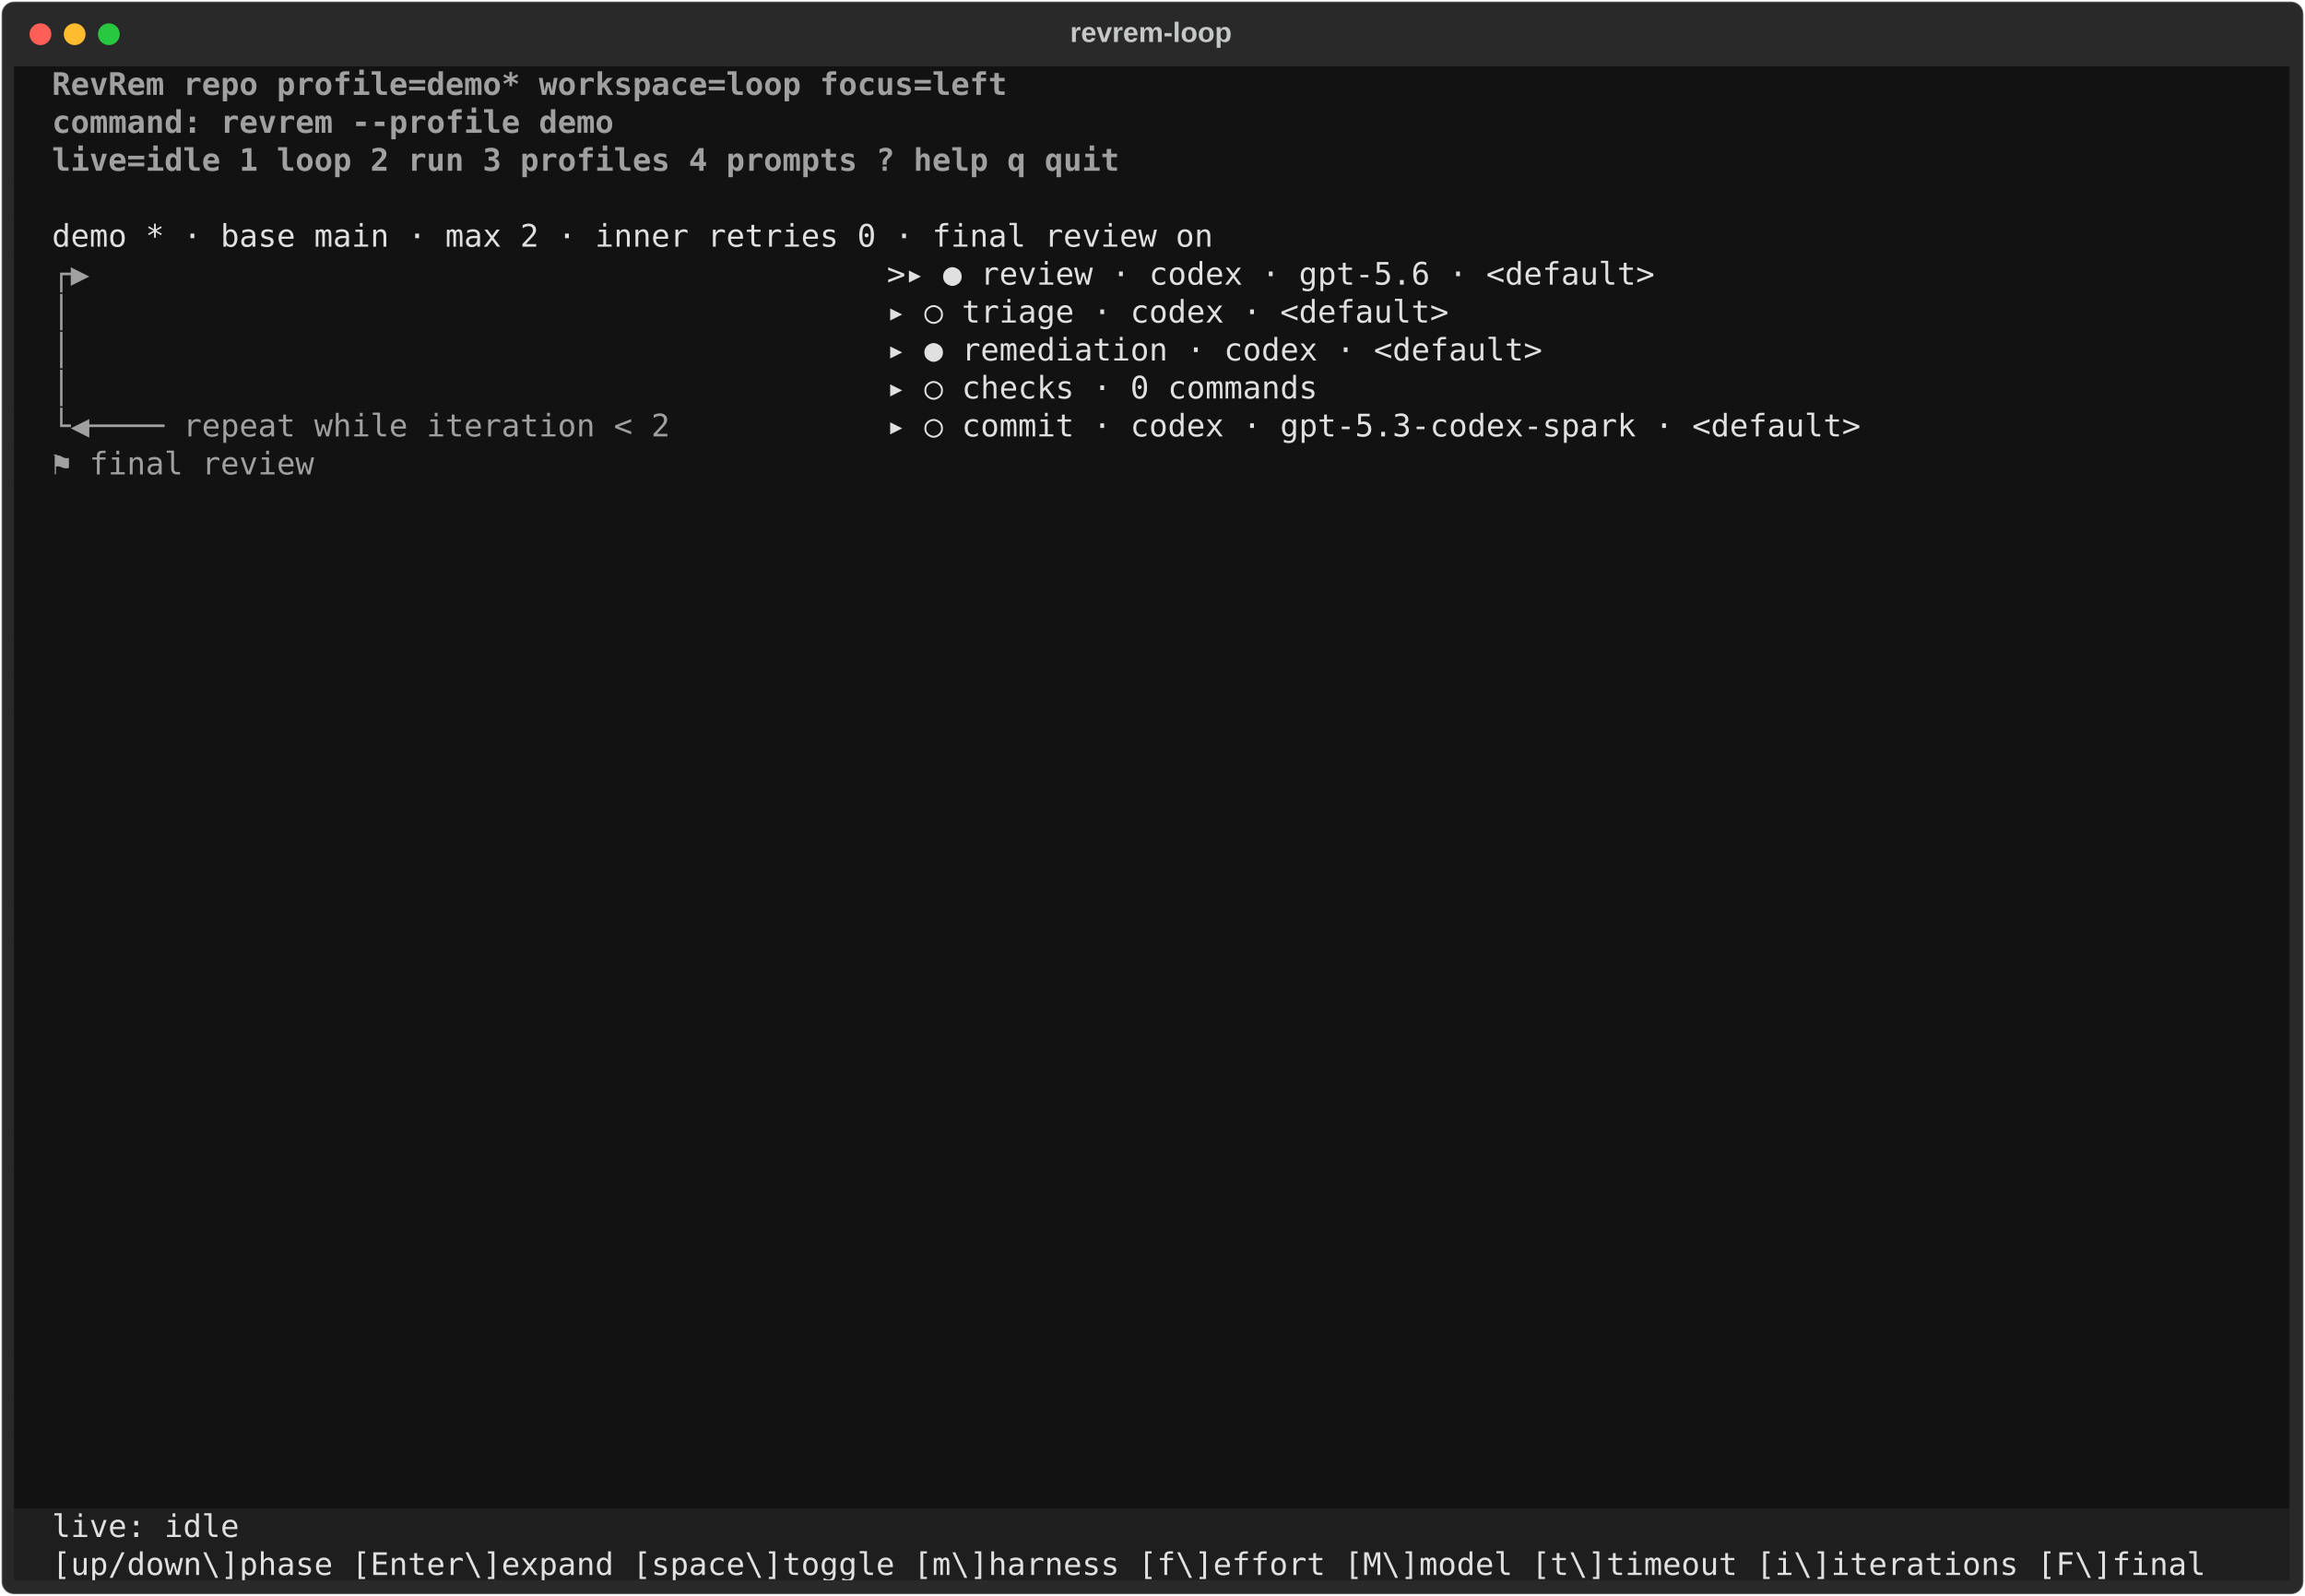
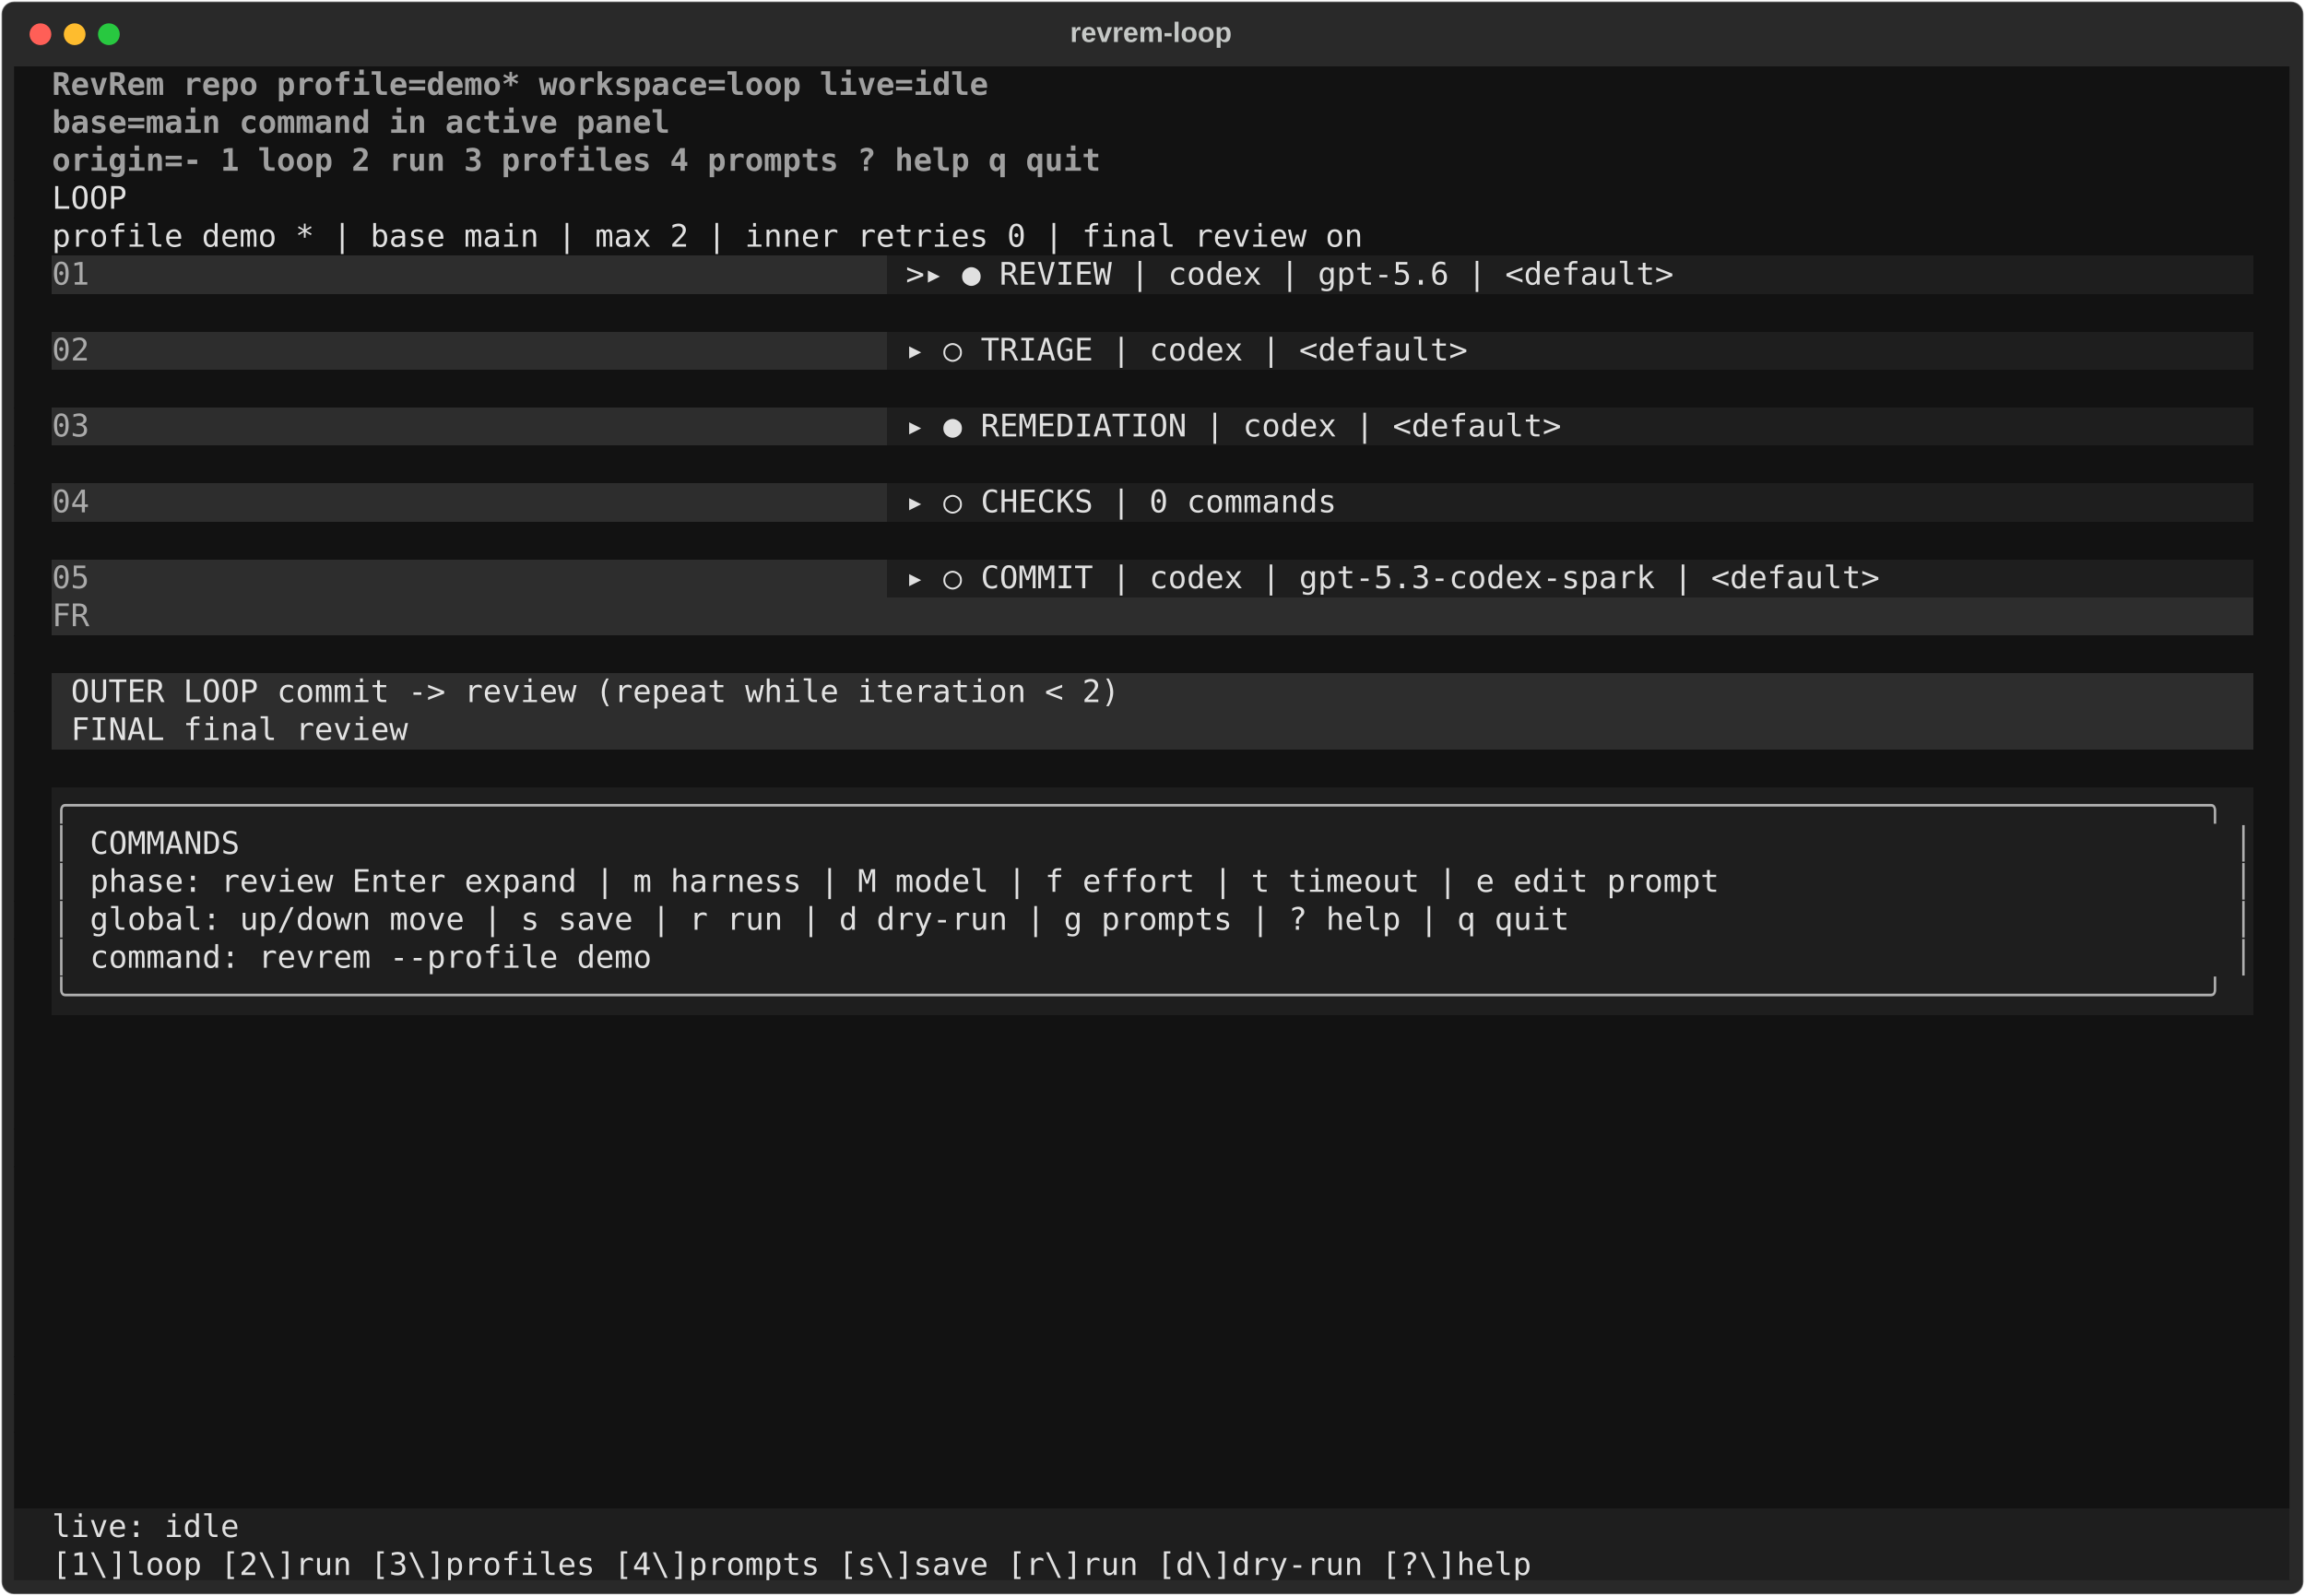
<svg xmlns="http://www.w3.org/2000/svg" class="rich-terminal" viewBox="0 0 1482 1026.0">
  <style>

    @font-face {
        font-family: "Fira Code";
        src: local("FiraCode-Regular"),
                url("https://cdnjs.cloudflare.com/ajax/libs/firacode/6.2.0/woff2/FiraCode-Regular.woff2") format("woff2"),
                url("https://cdnjs.cloudflare.com/ajax/libs/firacode/6.2.0/woff/FiraCode-Regular.woff") format("woff");
        font-style: normal;
        font-weight: 400;
    }
    @font-face {
        font-family: "Fira Code";
        src: local("FiraCode-Bold"),
                url("https://cdnjs.cloudflare.com/ajax/libs/firacode/6.2.0/woff2/FiraCode-Bold.woff2") format("woff2"),
                url("https://cdnjs.cloudflare.com/ajax/libs/firacode/6.2.0/woff/FiraCode-Bold.woff") format("woff");
        font-style: bold;
        font-weight: 700;
    }

    .terminal-ID-matrix {
        font-family: Fira Code, monospace;
        font-size: 20px;
        line-height: 24.4px;
        font-variant-east-asian: full-width;
    }

    .terminal-ID-title {
        font-size: 18px;
        font-weight: bold;
        font-family: arial;
    }

    .terminal-ID-r1 { fill: #c5c8c6 }
.terminal-ID-r2 { fill: #a0a0a0;font-weight: bold }
.terminal-ID-r3 { fill: #e0e0e0 }
- .terminal-ID-r4 { fill: #a0a0a0 }
+ .terminal-ID-r4 { fill: #aaaaaa }
+ .terminal-ID-r5 { fill: #e3e3e3 }
+ .terminal-ID-r6 { fill: #b0b0b0 }
+ .terminal-ID-r7 { fill: #e1e1e1 }
    </style>
  <defs>
    <clipPath id="terminal-ID-clip-terminal">
      <rect x="0" y="0" width="1463.0" height="975.0" />
    </clipPath>
    <clipPath id="terminal-ID-line-0">
      <rect x="0" y="1.5" width="1464" height="24.65" />
    </clipPath>
    <clipPath id="terminal-ID-line-1">
      <rect x="0" y="25.9" width="1464" height="24.65" />
    </clipPath>
    <clipPath id="terminal-ID-line-2">
      <rect x="0" y="50.3" width="1464" height="24.65" />
    </clipPath>
    <clipPath id="terminal-ID-line-3">
      <rect x="0" y="74.7" width="1464" height="24.65" />
    </clipPath>
    <clipPath id="terminal-ID-line-4">
      <rect x="0" y="99.1" width="1464" height="24.65" />
    </clipPath>
    <clipPath id="terminal-ID-line-5">
      <rect x="0" y="123.5" width="1464" height="24.65" />
    </clipPath>
    <clipPath id="terminal-ID-line-6">
      <rect x="0" y="147.9" width="1464" height="24.65" />
    </clipPath>
    <clipPath id="terminal-ID-line-7">
      <rect x="0" y="172.3" width="1464" height="24.65" />
    </clipPath>
    <clipPath id="terminal-ID-line-8">
      <rect x="0" y="196.7" width="1464" height="24.65" />
    </clipPath>
    <clipPath id="terminal-ID-line-9">
      <rect x="0" y="221.1" width="1464" height="24.65" />
    </clipPath>
    <clipPath id="terminal-ID-line-10">
      <rect x="0" y="245.5" width="1464" height="24.65" />
    </clipPath>
    <clipPath id="terminal-ID-line-11">
      <rect x="0" y="269.9" width="1464" height="24.65" />
    </clipPath>
    <clipPath id="terminal-ID-line-12">
      <rect x="0" y="294.3" width="1464" height="24.65" />
    </clipPath>
    <clipPath id="terminal-ID-line-13">
      <rect x="0" y="318.7" width="1464" height="24.65" />
    </clipPath>
    <clipPath id="terminal-ID-line-14">
      <rect x="0" y="343.1" width="1464" height="24.65" />
    </clipPath>
    <clipPath id="terminal-ID-line-15">
      <rect x="0" y="367.5" width="1464" height="24.65" />
    </clipPath>
    <clipPath id="terminal-ID-line-16">
      <rect x="0" y="391.9" width="1464" height="24.65" />
    </clipPath>
    <clipPath id="terminal-ID-line-17">
      <rect x="0" y="416.3" width="1464" height="24.65" />
    </clipPath>
    <clipPath id="terminal-ID-line-18">
      <rect x="0" y="440.7" width="1464" height="24.65" />
    </clipPath>
    <clipPath id="terminal-ID-line-19">
      <rect x="0" y="465.1" width="1464" height="24.65" />
    </clipPath>
    <clipPath id="terminal-ID-line-20">
      <rect x="0" y="489.5" width="1464" height="24.65" />
    </clipPath>
    <clipPath id="terminal-ID-line-21">
      <rect x="0" y="513.9" width="1464" height="24.65" />
    </clipPath>
    <clipPath id="terminal-ID-line-22">
      <rect x="0" y="538.3" width="1464" height="24.65" />
    </clipPath>
    <clipPath id="terminal-ID-line-23">
      <rect x="0" y="562.7" width="1464" height="24.65" />
    </clipPath>
    <clipPath id="terminal-ID-line-24">
      <rect x="0" y="587.1" width="1464" height="24.65" />
    </clipPath>
    <clipPath id="terminal-ID-line-25">
      <rect x="0" y="611.5" width="1464" height="24.65" />
    </clipPath>
    <clipPath id="terminal-ID-line-26">
      <rect x="0" y="635.9" width="1464" height="24.65" />
    </clipPath>
    <clipPath id="terminal-ID-line-27">
      <rect x="0" y="660.3" width="1464" height="24.65" />
    </clipPath>
    <clipPath id="terminal-ID-line-28">
      <rect x="0" y="684.7" width="1464" height="24.65" />
    </clipPath>
    <clipPath id="terminal-ID-line-29">
      <rect x="0" y="709.1" width="1464" height="24.65" />
    </clipPath>
    <clipPath id="terminal-ID-line-30">
      <rect x="0" y="733.5" width="1464" height="24.65" />
    </clipPath>
    <clipPath id="terminal-ID-line-31">
      <rect x="0" y="757.9" width="1464" height="24.65" />
    </clipPath>
    <clipPath id="terminal-ID-line-32">
      <rect x="0" y="782.3" width="1464" height="24.65" />
    </clipPath>
    <clipPath id="terminal-ID-line-33">
      <rect x="0" y="806.7" width="1464" height="24.65" />
    </clipPath>
    <clipPath id="terminal-ID-line-34">
      <rect x="0" y="831.1" width="1464" height="24.65" />
    </clipPath>
    <clipPath id="terminal-ID-line-35">
      <rect x="0" y="855.5" width="1464" height="24.65" />
    </clipPath>
    <clipPath id="terminal-ID-line-36">
      <rect x="0" y="879.9" width="1464" height="24.65" />
    </clipPath>
    <clipPath id="terminal-ID-line-37">
      <rect x="0" y="904.3" width="1464" height="24.65" />
    </clipPath>
    <clipPath id="terminal-ID-line-38">
      <rect x="0" y="928.7" width="1464" height="24.65" />
    </clipPath>
  </defs>
  <rect fill="#292929" stroke="rgba(255,255,255,0.35)" stroke-width="1" x="1" y="1" width="1480" height="1024" rx="8" />
  <text class="terminal-ID-title" fill="#c5c8c6" text-anchor="middle" x="740" y="27">revrem-loop</text>
  <g transform="translate(26,22)">
    <circle cx="0" cy="0" r="7" fill="#ff5f57" />
    <circle cx="22" cy="0" r="7" fill="#febc2e" />
    <circle cx="44" cy="0" r="7" fill="#28c840" />
  </g>
  <g transform="translate(9, 41)" clip-path="url(#terminal-ID-clip-terminal)">
    <rect fill="#121212" x="0" y="1.5" width="24.4" height="24.65" shape-rendering="crispEdges" />
-     <rect fill="#121212" x="24.4" y="1.5" width="671" height="24.65" shape-rendering="crispEdges" />
-     <rect fill="#121212" x="695.4" y="1.5" width="768.6" height="24.65" shape-rendering="crispEdges" />
+     <rect fill="#121212" x="24.4" y="1.5" width="658.8" height="24.65" shape-rendering="crispEdges" />
+     <rect fill="#121212" x="683.2" y="1.5" width="780.8" height="24.65" shape-rendering="crispEdges" />
    <rect fill="#121212" x="0" y="25.9" width="24.4" height="24.65" shape-rendering="crispEdges" />
-     <rect fill="#121212" x="24.4" y="25.9" width="366" height="24.65" shape-rendering="crispEdges" />
-     <rect fill="#121212" x="390.4" y="25.9" width="1073.6" height="24.65" shape-rendering="crispEdges" />
+     <rect fill="#121212" x="24.4" y="25.9" width="414.8" height="24.65" shape-rendering="crispEdges" />
+     <rect fill="#121212" x="439.2" y="25.9" width="1024.8" height="24.65" shape-rendering="crispEdges" />
    <rect fill="#121212" x="0" y="50.3" width="24.4" height="24.65" shape-rendering="crispEdges" />
-     <rect fill="#121212" x="24.4" y="50.3" width="732" height="24.65" shape-rendering="crispEdges" />
-     <rect fill="#121212" x="756.4" y="50.3" width="707.6" height="24.65" shape-rendering="crispEdges" />
+     <rect fill="#121212" x="24.4" y="50.3" width="719.8" height="24.65" shape-rendering="crispEdges" />
+     <rect fill="#121212" x="744.2" y="50.3" width="719.8" height="24.65" shape-rendering="crispEdges" />
    <rect fill="#121212" x="0" y="74.7" width="24.4" height="24.65" shape-rendering="crispEdges" />
-     <rect fill="#121212" x="24.4" y="74.7" width="1415.2" height="24.65" shape-rendering="crispEdges" />
-     <rect fill="#121212" x="1439.6" y="74.7" width="24.4" height="24.65" shape-rendering="crispEdges" />
+     <rect fill="#121212" x="24.4" y="74.7" width="48.8" height="24.65" shape-rendering="crispEdges" />
+     <rect fill="#121212" x="73.2" y="74.7" width="1390.8" height="24.65" shape-rendering="crispEdges" />
    <rect fill="#121212" x="0" y="99.1" width="24.4" height="24.65" shape-rendering="crispEdges" />
-     <rect fill="#121212" x="24.4" y="99.1" width="756.4" height="24.65" shape-rendering="crispEdges" />
-     <rect fill="#121212" x="780.8" y="99.1" width="683.2" height="24.65" shape-rendering="crispEdges" />
+     <rect fill="#121212" x="24.4" y="99.1" width="854" height="24.65" shape-rendering="crispEdges" />
+     <rect fill="#121212" x="878.4" y="99.1" width="585.6" height="24.65" shape-rendering="crispEdges" />
    <rect fill="#121212" x="0" y="123.5" width="24.4" height="24.65" shape-rendering="crispEdges" />
-     <rect fill="#121212" x="24.4" y="123.5" width="24.4" height="24.65" shape-rendering="crispEdges" />
-     <rect fill="#121212" x="48.8" y="123.5" width="512.4" height="24.65" shape-rendering="crispEdges" />
-     <rect fill="#121212" x="561.2" y="123.5" width="500.2" height="24.65" shape-rendering="crispEdges" />
-     <rect fill="#121212" x="1061.4" y="123.5" width="402.6" height="24.65" shape-rendering="crispEdges" />
-     <rect fill="#121212" x="0" y="147.9" width="24.4" height="24.65" shape-rendering="crispEdges" />
-     <rect fill="#121212" x="24.4" y="147.9" width="12.2" height="24.65" shape-rendering="crispEdges" />
-     <rect fill="#121212" x="36.6" y="147.9" width="524.6" height="24.65" shape-rendering="crispEdges" />
-     <rect fill="#121212" x="561.2" y="147.9" width="378.2" height="24.65" shape-rendering="crispEdges" />
-     <rect fill="#121212" x="939.4" y="147.9" width="524.6" height="24.65" shape-rendering="crispEdges" />
+     <rect fill="#2d2d2d" x="24.4" y="123.5" width="24.4" height="24.65" shape-rendering="crispEdges" />
+     <rect fill="#2d2d2d" x="48.8" y="123.5" width="512.4" height="24.65" shape-rendering="crispEdges" />
+     <rect fill="#1e1e1e" x="561.2" y="123.5" width="12.2" height="24.65" shape-rendering="crispEdges" />
+     <rect fill="#1e1e1e" x="573.4" y="123.5" width="561.2" height="24.65" shape-rendering="crispEdges" />
+     <rect fill="#1e1e1e" x="1134.6" y="123.5" width="305" height="24.65" shape-rendering="crispEdges" />
+     <rect fill="#121212" x="1439.6" y="123.5" width="24.4" height="24.65" shape-rendering="crispEdges" />
+     <rect fill="#121212" x="0" y="147.9" width="1464" height="24.65" shape-rendering="crispEdges" />
    <rect fill="#121212" x="0" y="172.3" width="24.4" height="24.65" shape-rendering="crispEdges" />
-     <rect fill="#121212" x="24.4" y="172.3" width="12.2" height="24.65" shape-rendering="crispEdges" />
-     <rect fill="#121212" x="36.6" y="172.3" width="524.6" height="24.65" shape-rendering="crispEdges" />
-     <rect fill="#121212" x="561.2" y="172.3" width="439.2" height="24.65" shape-rendering="crispEdges" />
-     <rect fill="#121212" x="1000.4" y="172.3" width="463.6" height="24.65" shape-rendering="crispEdges" />
-     <rect fill="#121212" x="0" y="196.7" width="24.4" height="24.65" shape-rendering="crispEdges" />
-     <rect fill="#121212" x="24.4" y="196.7" width="12.2" height="24.65" shape-rendering="crispEdges" />
-     <rect fill="#121212" x="36.6" y="196.7" width="524.6" height="24.65" shape-rendering="crispEdges" />
-     <rect fill="#121212" x="561.2" y="196.7" width="292.8" height="24.65" shape-rendering="crispEdges" />
-     <rect fill="#121212" x="854" y="196.7" width="610" height="24.65" shape-rendering="crispEdges" />
+     <rect fill="#2d2d2d" x="24.4" y="172.3" width="24.4" height="24.65" shape-rendering="crispEdges" />
+     <rect fill="#2d2d2d" x="48.8" y="172.3" width="512.4" height="24.65" shape-rendering="crispEdges" />
+     <rect fill="#1e1e1e" x="561.2" y="172.3" width="12.2" height="24.65" shape-rendering="crispEdges" />
+     <rect fill="#1e1e1e" x="573.4" y="172.3" width="439.2" height="24.65" shape-rendering="crispEdges" />
+     <rect fill="#1e1e1e" x="1012.6" y="172.3" width="427" height="24.65" shape-rendering="crispEdges" />
+     <rect fill="#121212" x="1439.6" y="172.3" width="24.4" height="24.65" shape-rendering="crispEdges" />
+     <rect fill="#121212" x="0" y="196.7" width="1464" height="24.65" shape-rendering="crispEdges" />
    <rect fill="#121212" x="0" y="221.1" width="24.4" height="24.65" shape-rendering="crispEdges" />
-     <rect fill="#121212" x="24.4" y="221.1" width="402.6" height="24.65" shape-rendering="crispEdges" />
-     <rect fill="#121212" x="427" y="221.1" width="134.2" height="24.65" shape-rendering="crispEdges" />
-     <rect fill="#121212" x="561.2" y="221.1" width="646.6" height="24.65" shape-rendering="crispEdges" />
-     <rect fill="#121212" x="1207.8" y="221.1" width="256.2" height="24.65" shape-rendering="crispEdges" />
-     <rect fill="#121212" x="0" y="245.5" width="24.4" height="24.65" shape-rendering="crispEdges" />
-     <rect fill="#121212" x="24.4" y="245.5" width="170.8" height="24.65" shape-rendering="crispEdges" />
-     <rect fill="#121212" x="195.2" y="245.5" width="1268.8" height="24.65" shape-rendering="crispEdges" />
-     <rect fill="#121212" x="0" y="269.9" width="1464" height="24.65" shape-rendering="crispEdges" />
+     <rect fill="#2d2d2d" x="24.4" y="221.1" width="24.4" height="24.65" shape-rendering="crispEdges" />
+     <rect fill="#2d2d2d" x="48.8" y="221.1" width="512.4" height="24.65" shape-rendering="crispEdges" />
+     <rect fill="#1e1e1e" x="561.2" y="221.1" width="12.2" height="24.65" shape-rendering="crispEdges" />
+     <rect fill="#1e1e1e" x="573.4" y="221.1" width="439.2" height="24.65" shape-rendering="crispEdges" />
+     <rect fill="#1e1e1e" x="1012.6" y="221.1" width="427" height="24.65" shape-rendering="crispEdges" />
+     <rect fill="#121212" x="1439.6" y="221.1" width="24.4" height="24.65" shape-rendering="crispEdges" />
+     <rect fill="#121212" x="0" y="245.5" width="1464" height="24.65" shape-rendering="crispEdges" />
+     <rect fill="#121212" x="0" y="269.9" width="24.4" height="24.65" shape-rendering="crispEdges" />
+     <rect fill="#2d2d2d" x="24.4" y="269.9" width="24.4" height="24.65" shape-rendering="crispEdges" />
+     <rect fill="#2d2d2d" x="48.8" y="269.9" width="512.4" height="24.65" shape-rendering="crispEdges" />
+     <rect fill="#1e1e1e" x="561.2" y="269.9" width="12.2" height="24.65" shape-rendering="crispEdges" />
+     <rect fill="#1e1e1e" x="573.4" y="269.9" width="353.8" height="24.65" shape-rendering="crispEdges" />
+     <rect fill="#1e1e1e" x="927.2" y="269.9" width="512.4" height="24.65" shape-rendering="crispEdges" />
+     <rect fill="#121212" x="1439.6" y="269.9" width="24.4" height="24.65" shape-rendering="crispEdges" />
    <rect fill="#121212" x="0" y="294.3" width="1464" height="24.65" shape-rendering="crispEdges" />
-     <rect fill="#121212" x="0" y="318.7" width="1464" height="24.65" shape-rendering="crispEdges" />
-     <rect fill="#121212" x="0" y="343.1" width="1464" height="24.65" shape-rendering="crispEdges" />
+     <rect fill="#121212" x="0" y="318.7" width="24.4" height="24.65" shape-rendering="crispEdges" />
+     <rect fill="#2d2d2d" x="24.4" y="318.7" width="24.4" height="24.65" shape-rendering="crispEdges" />
+     <rect fill="#2d2d2d" x="48.8" y="318.7" width="512.4" height="24.65" shape-rendering="crispEdges" />
+     <rect fill="#1e1e1e" x="561.2" y="318.7" width="12.2" height="24.65" shape-rendering="crispEdges" />
+     <rect fill="#1e1e1e" x="573.4" y="318.7" width="707.6" height="24.65" shape-rendering="crispEdges" />
+     <rect fill="#1e1e1e" x="1281" y="318.7" width="158.6" height="24.65" shape-rendering="crispEdges" />
+     <rect fill="#121212" x="1439.6" y="318.7" width="24.4" height="24.65" shape-rendering="crispEdges" />
+     <rect fill="#121212" x="0" y="343.1" width="24.4" height="24.65" shape-rendering="crispEdges" />
+     <rect fill="#2d2d2d" x="24.4" y="343.1" width="24.4" height="24.65" shape-rendering="crispEdges" />
+     <rect fill="#2d2d2d" x="48.8" y="343.1" width="1390.8" height="24.65" shape-rendering="crispEdges" />
+     <rect fill="#121212" x="1439.6" y="343.1" width="24.4" height="24.65" shape-rendering="crispEdges" />
    <rect fill="#121212" x="0" y="367.5" width="1464" height="24.65" shape-rendering="crispEdges" />
-     <rect fill="#121212" x="0" y="391.9" width="1464" height="24.65" shape-rendering="crispEdges" />
-     <rect fill="#121212" x="0" y="416.3" width="1464" height="24.65" shape-rendering="crispEdges" />
+     <rect fill="#121212" x="0" y="391.9" width="24.4" height="24.65" shape-rendering="crispEdges" />
+     <rect fill="#2d2d2d" x="24.4" y="391.9" width="12.2" height="24.65" shape-rendering="crispEdges" />
+     <rect fill="#2d2d2d" x="36.6" y="391.9" width="768.6" height="24.65" shape-rendering="crispEdges" />
+     <rect fill="#2d2d2d" x="805.2" y="391.9" width="634.4" height="24.65" shape-rendering="crispEdges" />
+     <rect fill="#121212" x="1439.6" y="391.9" width="24.4" height="24.65" shape-rendering="crispEdges" />
+     <rect fill="#121212" x="0" y="416.3" width="24.4" height="24.65" shape-rendering="crispEdges" />
+     <rect fill="#2d2d2d" x="24.4" y="416.3" width="12.2" height="24.65" shape-rendering="crispEdges" />
+     <rect fill="#2d2d2d" x="36.6" y="416.3" width="305" height="24.65" shape-rendering="crispEdges" />
+     <rect fill="#2d2d2d" x="341.6" y="416.3" width="1098" height="24.65" shape-rendering="crispEdges" />
+     <rect fill="#121212" x="1439.6" y="416.3" width="24.4" height="24.65" shape-rendering="crispEdges" />
    <rect fill="#121212" x="0" y="440.7" width="1464" height="24.65" shape-rendering="crispEdges" />
-     <rect fill="#121212" x="0" y="465.1" width="1464" height="24.65" shape-rendering="crispEdges" />
-     <rect fill="#121212" x="0" y="489.5" width="1464" height="24.65" shape-rendering="crispEdges" />
-     <rect fill="#121212" x="0" y="513.9" width="1464" height="24.65" shape-rendering="crispEdges" />
-     <rect fill="#121212" x="0" y="538.3" width="1464" height="24.65" shape-rendering="crispEdges" />
-     <rect fill="#121212" x="0" y="562.7" width="1464" height="24.65" shape-rendering="crispEdges" />
-     <rect fill="#121212" x="0" y="587.1" width="1464" height="24.65" shape-rendering="crispEdges" />
+     <rect fill="#121212" x="0" y="465.1" width="24.4" height="24.65" shape-rendering="crispEdges" />
+     <rect fill="#1e1e1e" x="24.4" y="465.1" width="1415.2" height="24.65" shape-rendering="crispEdges" />
+     <rect fill="#121212" x="1439.6" y="465.1" width="24.4" height="24.65" shape-rendering="crispEdges" />
+     <rect fill="#121212" x="0" y="489.5" width="24.4" height="24.65" shape-rendering="crispEdges" />
+     <rect fill="#1e1e1e" x="24.4" y="489.5" width="12.2" height="24.65" shape-rendering="crispEdges" />
+     <rect fill="#1e1e1e" x="36.6" y="489.5" width="12.2" height="24.65" shape-rendering="crispEdges" />
+     <rect fill="#1e1e1e" x="48.8" y="489.5" width="97.6" height="24.65" shape-rendering="crispEdges" />
+     <rect fill="#1e1e1e" x="146.4" y="489.5" width="1281" height="24.65" shape-rendering="crispEdges" />
+     <rect fill="#1e1e1e" x="1427.4" y="489.5" width="12.2" height="24.65" shape-rendering="crispEdges" />
+     <rect fill="#121212" x="1439.6" y="489.5" width="24.4" height="24.65" shape-rendering="crispEdges" />
+     <rect fill="#121212" x="0" y="513.9" width="24.4" height="24.65" shape-rendering="crispEdges" />
+     <rect fill="#1e1e1e" x="24.4" y="513.9" width="12.2" height="24.65" shape-rendering="crispEdges" />
+     <rect fill="#1e1e1e" x="36.6" y="513.9" width="12.2" height="24.65" shape-rendering="crispEdges" />
+     <rect fill="#1e1e1e" x="48.8" y="513.9" width="1098" height="24.65" shape-rendering="crispEdges" />
+     <rect fill="#1e1e1e" x="1146.8" y="513.9" width="280.6" height="24.65" shape-rendering="crispEdges" />
+     <rect fill="#1e1e1e" x="1427.4" y="513.9" width="12.2" height="24.65" shape-rendering="crispEdges" />
+     <rect fill="#121212" x="1439.6" y="513.9" width="24.4" height="24.65" shape-rendering="crispEdges" />
+     <rect fill="#121212" x="0" y="538.3" width="24.4" height="24.65" shape-rendering="crispEdges" />
+     <rect fill="#1e1e1e" x="24.4" y="538.3" width="12.2" height="24.65" shape-rendering="crispEdges" />
+     <rect fill="#1e1e1e" x="36.6" y="538.3" width="12.2" height="24.65" shape-rendering="crispEdges" />
+     <rect fill="#1e1e1e" x="48.8" y="538.3" width="963.8" height="24.65" shape-rendering="crispEdges" />
+     <rect fill="#1e1e1e" x="1012.6" y="538.3" width="414.8" height="24.65" shape-rendering="crispEdges" />
+     <rect fill="#1e1e1e" x="1427.4" y="538.3" width="12.2" height="24.65" shape-rendering="crispEdges" />
+     <rect fill="#121212" x="1439.6" y="538.3" width="24.4" height="24.65" shape-rendering="crispEdges" />
+     <rect fill="#121212" x="0" y="562.7" width="24.4" height="24.65" shape-rendering="crispEdges" />
+     <rect fill="#1e1e1e" x="24.4" y="562.7" width="12.2" height="24.65" shape-rendering="crispEdges" />
+     <rect fill="#1e1e1e" x="36.6" y="562.7" width="12.2" height="24.65" shape-rendering="crispEdges" />
+     <rect fill="#1e1e1e" x="48.8" y="562.7" width="366" height="24.65" shape-rendering="crispEdges" />
+     <rect fill="#1e1e1e" x="414.8" y="562.7" width="1012.6" height="24.65" shape-rendering="crispEdges" />
+     <rect fill="#1e1e1e" x="1427.4" y="562.7" width="12.2" height="24.65" shape-rendering="crispEdges" />
+     <rect fill="#121212" x="1439.6" y="562.7" width="24.4" height="24.65" shape-rendering="crispEdges" />
+     <rect fill="#121212" x="0" y="587.1" width="24.4" height="24.65" shape-rendering="crispEdges" />
+     <rect fill="#1e1e1e" x="24.4" y="587.1" width="1415.2" height="24.65" shape-rendering="crispEdges" />
+     <rect fill="#121212" x="1439.6" y="587.1" width="24.4" height="24.65" shape-rendering="crispEdges" />
    <rect fill="#121212" x="0" y="611.5" width="1464" height="24.65" shape-rendering="crispEdges" />
    <rect fill="#121212" x="0" y="635.9" width="1464" height="24.65" shape-rendering="crispEdges" />
    <rect fill="#121212" x="0" y="660.3" width="1464" height="24.65" shape-rendering="crispEdges" />
    <rect fill="#121212" x="0" y="684.7" width="1464" height="24.65" shape-rendering="crispEdges" />
    <rect fill="#121212" x="0" y="709.1" width="1464" height="24.65" shape-rendering="crispEdges" />
    <rect fill="#121212" x="0" y="733.5" width="1464" height="24.65" shape-rendering="crispEdges" />
    <rect fill="#121212" x="0" y="757.9" width="1464" height="24.65" shape-rendering="crispEdges" />
    <rect fill="#121212" x="0" y="782.3" width="1464" height="24.65" shape-rendering="crispEdges" />
    <rect fill="#121212" x="0" y="806.7" width="1464" height="24.65" shape-rendering="crispEdges" />
    <rect fill="#121212" x="0" y="831.1" width="1464" height="24.65" shape-rendering="crispEdges" />
    <rect fill="#121212" x="0" y="855.5" width="1464" height="24.65" shape-rendering="crispEdges" />
    <rect fill="#121212" x="0" y="879.9" width="1464" height="24.65" shape-rendering="crispEdges" />
    <rect fill="#121212" x="0" y="904.3" width="1464" height="24.65" shape-rendering="crispEdges" />
    <rect fill="#1e1e1e" x="0" y="928.7" width="24.4" height="24.65" shape-rendering="crispEdges" />
    <rect fill="#1e1e1e" x="24.4" y="928.7" width="122" height="24.65" shape-rendering="crispEdges" />
    <rect fill="#1e1e1e" x="146.4" y="928.7" width="1317.6" height="24.65" shape-rendering="crispEdges" />
    <rect fill="#1e1e1e" x="0" y="953.1" width="24.4" height="24.65" shape-rendering="crispEdges" />
-     <rect fill="#1e1e1e" x="24.4" y="953.1" width="1403" height="24.65" shape-rendering="crispEdges" />
-     <rect fill="#1e1e1e" x="1427.4" y="953.1" width="36.6" height="24.65" shape-rendering="crispEdges" />
+     <rect fill="#1e1e1e" x="24.4" y="953.1" width="963.8" height="24.65" shape-rendering="crispEdges" />
+     <rect fill="#1e1e1e" x="988.2" y="953.1" width="475.8" height="24.65" shape-rendering="crispEdges" />
    <g class="terminal-ID-matrix">
-       <text class="terminal-ID-r2" x="24.4" y="20" textLength="671" clip-path="url(#terminal-ID-line-0)">RevRem  repo  profile=demo*  workspace=loop  focus=left</text>
+       <text class="terminal-ID-r2" x="24.4" y="20" textLength="658.8" clip-path="url(#terminal-ID-line-0)">RevRem  repo  profile=demo*  workspace=loop  live=idle</text>
      <text class="terminal-ID-r1" x="1464" y="20" textLength="12.2" clip-path="url(#terminal-ID-line-0)">
</text>
-       <text class="terminal-ID-r2" x="24.4" y="44.4" textLength="366" clip-path="url(#terminal-ID-line-1)">command: revrem --profile demo</text>
+       <text class="terminal-ID-r2" x="24.4" y="44.4" textLength="414.8" clip-path="url(#terminal-ID-line-1)">base=main  command in active panel</text>
      <text class="terminal-ID-r1" x="1464" y="44.4" textLength="12.2" clip-path="url(#terminal-ID-line-1)">
</text>
-       <text class="terminal-ID-r2" x="24.4" y="68.8" textLength="732" clip-path="url(#terminal-ID-line-2)">live=idle  1 loop 2 run 3 profiles 4 prompts  ? help  q quit</text>
+       <text class="terminal-ID-r2" x="24.4" y="68.8" textLength="719.8" clip-path="url(#terminal-ID-line-2)">origin=-  1 loop 2 run 3 profiles 4 prompts  ? help  q quit</text>
      <text class="terminal-ID-r1" x="1464" y="68.8" textLength="12.2" clip-path="url(#terminal-ID-line-2)">
</text>
+       <text class="terminal-ID-r3" x="24.4" y="93.2" textLength="48.8" clip-path="url(#terminal-ID-line-3)">LOOP</text>
      <text class="terminal-ID-r1" x="1464" y="93.2" textLength="12.2" clip-path="url(#terminal-ID-line-3)">
</text>
-       <text class="terminal-ID-r3" x="24.4" y="117.6" textLength="756.4" clip-path="url(#terminal-ID-line-4)">demo * · base main · max 2 · inner retries 0 · final review on</text>
+       <text class="terminal-ID-r3" x="24.4" y="117.6" textLength="854" clip-path="url(#terminal-ID-line-4)">profile demo * | base main | max 2 | inner retries 0 | final review on</text>
      <text class="terminal-ID-r1" x="1464" y="117.6" textLength="12.2" clip-path="url(#terminal-ID-line-4)">
</text>
-       <text class="terminal-ID-r4" x="24.4" y="142" textLength="24.4" clip-path="url(#terminal-ID-line-5)">┌▶</text>
-       <text class="terminal-ID-r3" x="561.2" y="142" textLength="500.2" clip-path="url(#terminal-ID-line-5)">&gt;▸ ● review · codex · gpt-5.6 · &lt;default&gt;</text>
+       <text class="terminal-ID-r4" x="24.4" y="142" textLength="24.4" clip-path="url(#terminal-ID-line-5)">01</text>
+       <text class="terminal-ID-r3" x="573.4" y="142" textLength="561.2" clip-path="url(#terminal-ID-line-5)">&gt;▸ ● REVIEW      | codex | gpt-5.6 | &lt;default&gt;</text>
      <text class="terminal-ID-r1" x="1464" y="142" textLength="12.2" clip-path="url(#terminal-ID-line-5)">
</text>
-       <text class="terminal-ID-r4" x="24.4" y="166.4" textLength="12.2" clip-path="url(#terminal-ID-line-6)">│</text>
-       <text class="terminal-ID-r3" x="561.2" y="166.4" textLength="378.2" clip-path="url(#terminal-ID-line-6)"> ▸ ○ triage · codex · &lt;default&gt;</text>
      <text class="terminal-ID-r1" x="1464" y="166.4" textLength="12.2" clip-path="url(#terminal-ID-line-6)">
</text>
-       <text class="terminal-ID-r4" x="24.4" y="190.8" textLength="12.2" clip-path="url(#terminal-ID-line-7)">│</text>
-       <text class="terminal-ID-r3" x="561.2" y="190.8" textLength="439.2" clip-path="url(#terminal-ID-line-7)"> ▸ ● remediation · codex · &lt;default&gt;</text>
+       <text class="terminal-ID-r4" x="24.4" y="190.8" textLength="24.4" clip-path="url(#terminal-ID-line-7)">02</text>
+       <text class="terminal-ID-r3" x="573.4" y="190.8" textLength="439.2" clip-path="url(#terminal-ID-line-7)"> ▸ ○ TRIAGE      | codex | &lt;default&gt;</text>
      <text class="terminal-ID-r1" x="1464" y="190.8" textLength="12.2" clip-path="url(#terminal-ID-line-7)">
</text>
-       <text class="terminal-ID-r4" x="24.4" y="215.2" textLength="12.2" clip-path="url(#terminal-ID-line-8)">│</text>
-       <text class="terminal-ID-r3" x="561.2" y="215.2" textLength="292.8" clip-path="url(#terminal-ID-line-8)"> ▸ ○ checks · 0 commands</text>
      <text class="terminal-ID-r1" x="1464" y="215.2" textLength="12.2" clip-path="url(#terminal-ID-line-8)">
</text>
-       <text class="terminal-ID-r4" x="24.4" y="239.6" textLength="402.6" clip-path="url(#terminal-ID-line-9)">└◀──── repeat while iteration &lt; 2</text>
-       <text class="terminal-ID-r3" x="561.2" y="239.6" textLength="646.6" clip-path="url(#terminal-ID-line-9)"> ▸ ○ commit · codex · gpt-5.3-codex-spark · &lt;default&gt;</text>
+       <text class="terminal-ID-r4" x="24.4" y="239.6" textLength="24.4" clip-path="url(#terminal-ID-line-9)">03</text>
+       <text class="terminal-ID-r3" x="573.4" y="239.6" textLength="439.2" clip-path="url(#terminal-ID-line-9)"> ▸ ● REMEDIATION | codex | &lt;default&gt;</text>
      <text class="terminal-ID-r1" x="1464" y="239.6" textLength="12.2" clip-path="url(#terminal-ID-line-9)">
</text>
-       <text class="terminal-ID-r4" x="24.4" y="264" textLength="170.8" clip-path="url(#terminal-ID-line-10)">⚑ final review</text>
      <text class="terminal-ID-r1" x="1464" y="264" textLength="12.2" clip-path="url(#terminal-ID-line-10)">
</text>
+       <text class="terminal-ID-r4" x="24.4" y="288.4" textLength="24.4" clip-path="url(#terminal-ID-line-11)">04</text>
+       <text class="terminal-ID-r3" x="573.4" y="288.4" textLength="353.8" clip-path="url(#terminal-ID-line-11)"> ▸ ○ CHECKS      | 0 commands</text>
      <text class="terminal-ID-r1" x="1464" y="288.4" textLength="12.2" clip-path="url(#terminal-ID-line-11)">
</text>
      <text class="terminal-ID-r1" x="1464" y="312.8" textLength="12.2" clip-path="url(#terminal-ID-line-12)">
</text>
+       <text class="terminal-ID-r4" x="24.4" y="337.2" textLength="24.4" clip-path="url(#terminal-ID-line-13)">05</text>
+       <text class="terminal-ID-r3" x="573.4" y="337.2" textLength="707.6" clip-path="url(#terminal-ID-line-13)"> ▸ ○ COMMIT      | codex | gpt-5.3-codex-spark | &lt;default&gt;</text>
      <text class="terminal-ID-r1" x="1464" y="337.2" textLength="12.2" clip-path="url(#terminal-ID-line-13)">
</text>
+       <text class="terminal-ID-r4" x="24.4" y="361.6" textLength="24.4" clip-path="url(#terminal-ID-line-14)">FR</text>
      <text class="terminal-ID-r1" x="1464" y="361.6" textLength="12.2" clip-path="url(#terminal-ID-line-14)">
</text>
      <text class="terminal-ID-r1" x="1464" y="386" textLength="12.2" clip-path="url(#terminal-ID-line-15)">
</text>
+       <text class="terminal-ID-r5" x="36.6" y="410.4" textLength="768.6" clip-path="url(#terminal-ID-line-16)">OUTER LOOP   commit -&gt; review      (repeat while iteration &lt; 2)</text>
      <text class="terminal-ID-r1" x="1464" y="410.4" textLength="12.2" clip-path="url(#terminal-ID-line-16)">
</text>
+       <text class="terminal-ID-r5" x="36.6" y="434.8" textLength="305" clip-path="url(#terminal-ID-line-17)">FINAL        final review</text>
      <text class="terminal-ID-r1" x="1464" y="434.8" textLength="12.2" clip-path="url(#terminal-ID-line-17)">
</text>
      <text class="terminal-ID-r1" x="1464" y="459.2" textLength="12.2" clip-path="url(#terminal-ID-line-18)">
</text>
+       <text class="terminal-ID-r6" x="24.4" y="483.6" textLength="1415.2" clip-path="url(#terminal-ID-line-19)">╭──────────────────────────────────────────────────────────────────────────────────────────────────────────────────╮</text>
      <text class="terminal-ID-r1" x="1464" y="483.6" textLength="12.2" clip-path="url(#terminal-ID-line-19)">
</text>
+       <text class="terminal-ID-r6" x="24.4" y="508" textLength="12.2" clip-path="url(#terminal-ID-line-20)">│</text>
+       <text class="terminal-ID-r7" x="48.8" y="508" textLength="97.6" clip-path="url(#terminal-ID-line-20)">COMMANDS</text>
+       <text class="terminal-ID-r6" x="1427.4" y="508" textLength="12.2" clip-path="url(#terminal-ID-line-20)">│</text>
      <text class="terminal-ID-r1" x="1464" y="508" textLength="12.2" clip-path="url(#terminal-ID-line-20)">
</text>
+       <text class="terminal-ID-r6" x="24.4" y="532.4" textLength="12.2" clip-path="url(#terminal-ID-line-21)">│</text>
+       <text class="terminal-ID-r7" x="48.8" y="532.4" textLength="1098" clip-path="url(#terminal-ID-line-21)">phase: review    Enter expand | m harness | M model | f effort | t timeout | e edit prompt</text>
+       <text class="terminal-ID-r6" x="1427.4" y="532.4" textLength="12.2" clip-path="url(#terminal-ID-line-21)">│</text>
      <text class="terminal-ID-r1" x="1464" y="532.4" textLength="12.2" clip-path="url(#terminal-ID-line-21)">
</text>
+       <text class="terminal-ID-r6" x="24.4" y="556.8" textLength="12.2" clip-path="url(#terminal-ID-line-22)">│</text>
+       <text class="terminal-ID-r7" x="48.8" y="556.8" textLength="963.8" clip-path="url(#terminal-ID-line-22)">global: up/down move | s save | r run | d dry-run | g prompts | ? help | q quit</text>
+       <text class="terminal-ID-r6" x="1427.4" y="556.8" textLength="12.2" clip-path="url(#terminal-ID-line-22)">│</text>
      <text class="terminal-ID-r1" x="1464" y="556.8" textLength="12.2" clip-path="url(#terminal-ID-line-22)">
</text>
+       <text class="terminal-ID-r6" x="24.4" y="581.2" textLength="12.2" clip-path="url(#terminal-ID-line-23)">│</text>
+       <text class="terminal-ID-r7" x="48.8" y="581.2" textLength="366" clip-path="url(#terminal-ID-line-23)">command: revrem --profile demo</text>
+       <text class="terminal-ID-r6" x="1427.4" y="581.2" textLength="12.2" clip-path="url(#terminal-ID-line-23)">│</text>
      <text class="terminal-ID-r1" x="1464" y="581.2" textLength="12.2" clip-path="url(#terminal-ID-line-23)">
</text>
+       <text class="terminal-ID-r6" x="24.4" y="605.6" textLength="1415.2" clip-path="url(#terminal-ID-line-24)">╰──────────────────────────────────────────────────────────────────────────────────────────────────────────────────╯</text>
      <text class="terminal-ID-r1" x="1464" y="605.6" textLength="12.2" clip-path="url(#terminal-ID-line-24)">
</text>
      <text class="terminal-ID-r1" x="1464" y="630" textLength="12.2" clip-path="url(#terminal-ID-line-25)">
</text>
      <text class="terminal-ID-r1" x="1464" y="654.4" textLength="12.2" clip-path="url(#terminal-ID-line-26)">
</text>
      <text class="terminal-ID-r1" x="1464" y="678.8" textLength="12.2" clip-path="url(#terminal-ID-line-27)">
</text>
      <text class="terminal-ID-r1" x="1464" y="703.2" textLength="12.2" clip-path="url(#terminal-ID-line-28)">
</text>
      <text class="terminal-ID-r1" x="1464" y="727.6" textLength="12.2" clip-path="url(#terminal-ID-line-29)">
</text>
      <text class="terminal-ID-r1" x="1464" y="752" textLength="12.2" clip-path="url(#terminal-ID-line-30)">
</text>
      <text class="terminal-ID-r1" x="1464" y="776.4" textLength="12.2" clip-path="url(#terminal-ID-line-31)">
</text>
      <text class="terminal-ID-r1" x="1464" y="800.8" textLength="12.2" clip-path="url(#terminal-ID-line-32)">
</text>
      <text class="terminal-ID-r1" x="1464" y="825.2" textLength="12.2" clip-path="url(#terminal-ID-line-33)">
</text>
      <text class="terminal-ID-r1" x="1464" y="849.6" textLength="12.2" clip-path="url(#terminal-ID-line-34)">
</text>
      <text class="terminal-ID-r1" x="1464" y="874" textLength="12.2" clip-path="url(#terminal-ID-line-35)">
</text>
      <text class="terminal-ID-r1" x="1464" y="898.4" textLength="12.2" clip-path="url(#terminal-ID-line-36)">
</text>
      <text class="terminal-ID-r1" x="1464" y="922.8" textLength="12.2" clip-path="url(#terminal-ID-line-37)">
</text>
      <text class="terminal-ID-r3" x="24.4" y="947.2" textLength="122" clip-path="url(#terminal-ID-line-38)">live: idle</text>
      <text class="terminal-ID-r1" x="1464" y="947.2" textLength="12.2" clip-path="url(#terminal-ID-line-38)">
</text>
-       <text class="terminal-ID-r3" x="24.4" y="971.6" textLength="1403" clip-path="url(#terminal-ID-line-39)">[up/down\]phase [Enter\]expand [space\]toggle [m\]harness [f\]effort [M\]model [t\]timeout [i\]iterations [F\]final</text>
+       <text class="terminal-ID-r3" x="24.4" y="971.6" textLength="963.8" clip-path="url(#terminal-ID-line-39)">[1\]loop [2\]run [3\]profiles [4\]prompts [s\]save [r\]run [d\]dry-run [?\]help</text>
    </g>
  </g>
</svg>
